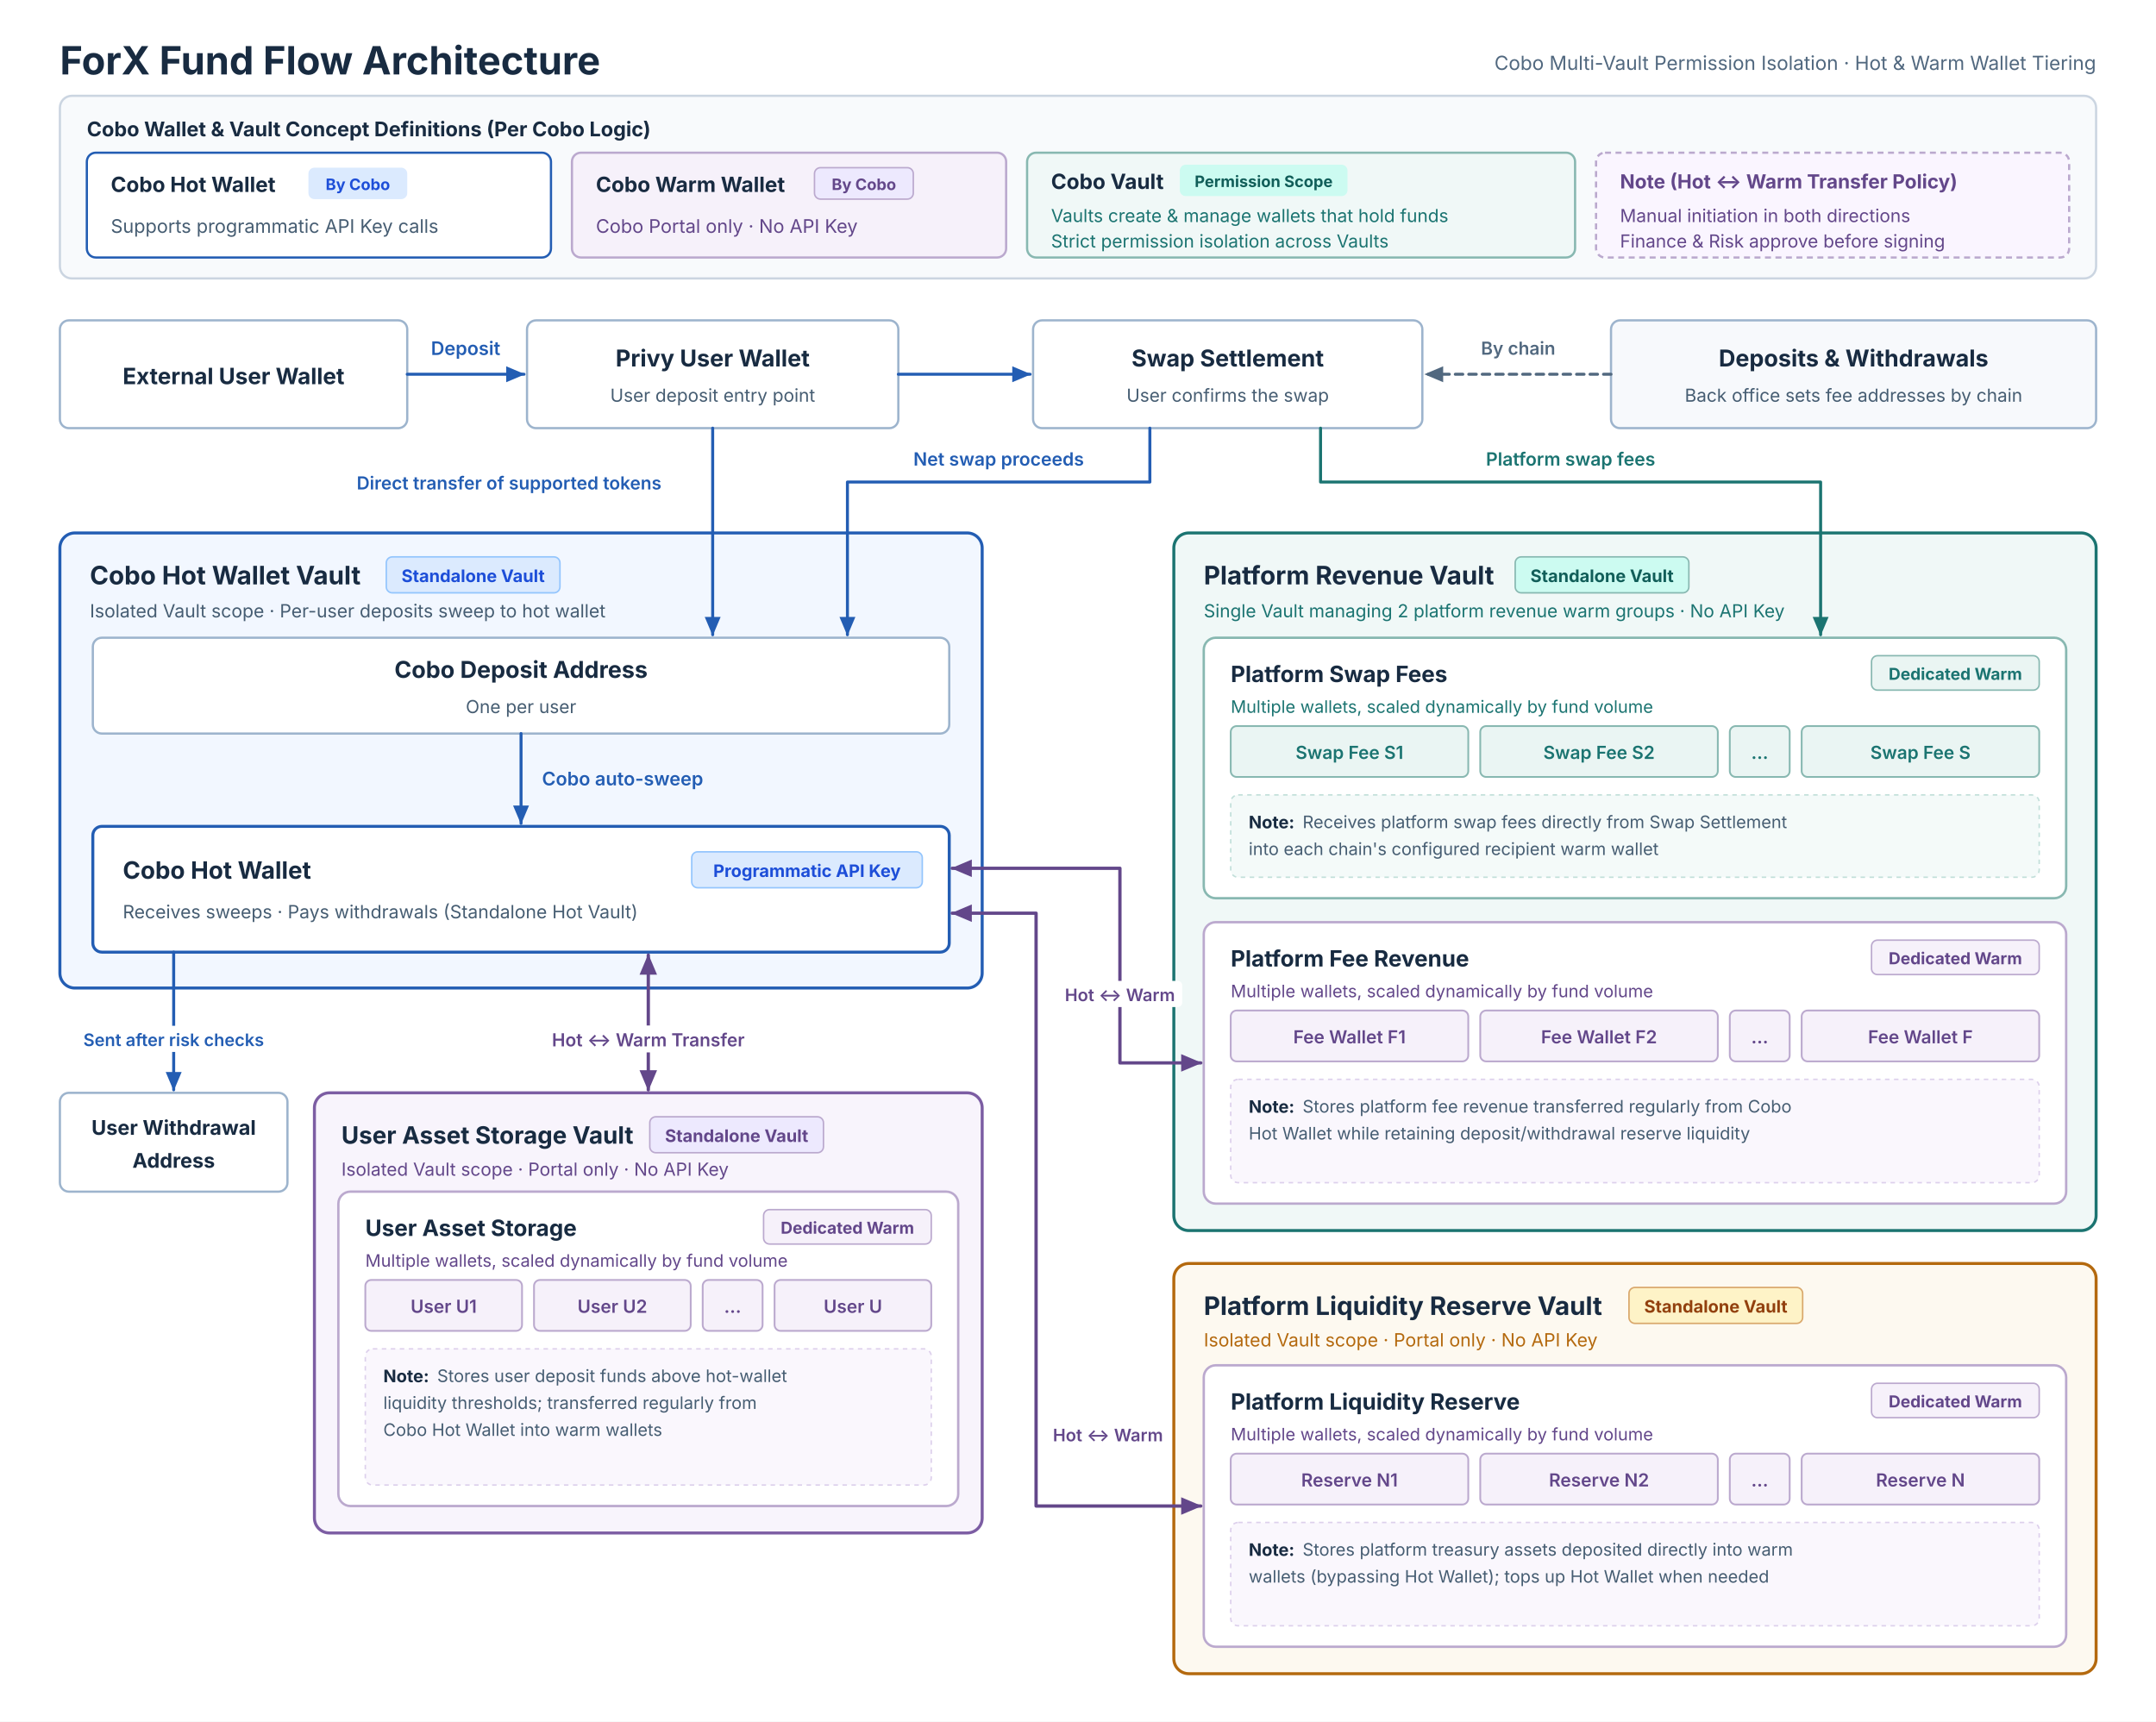
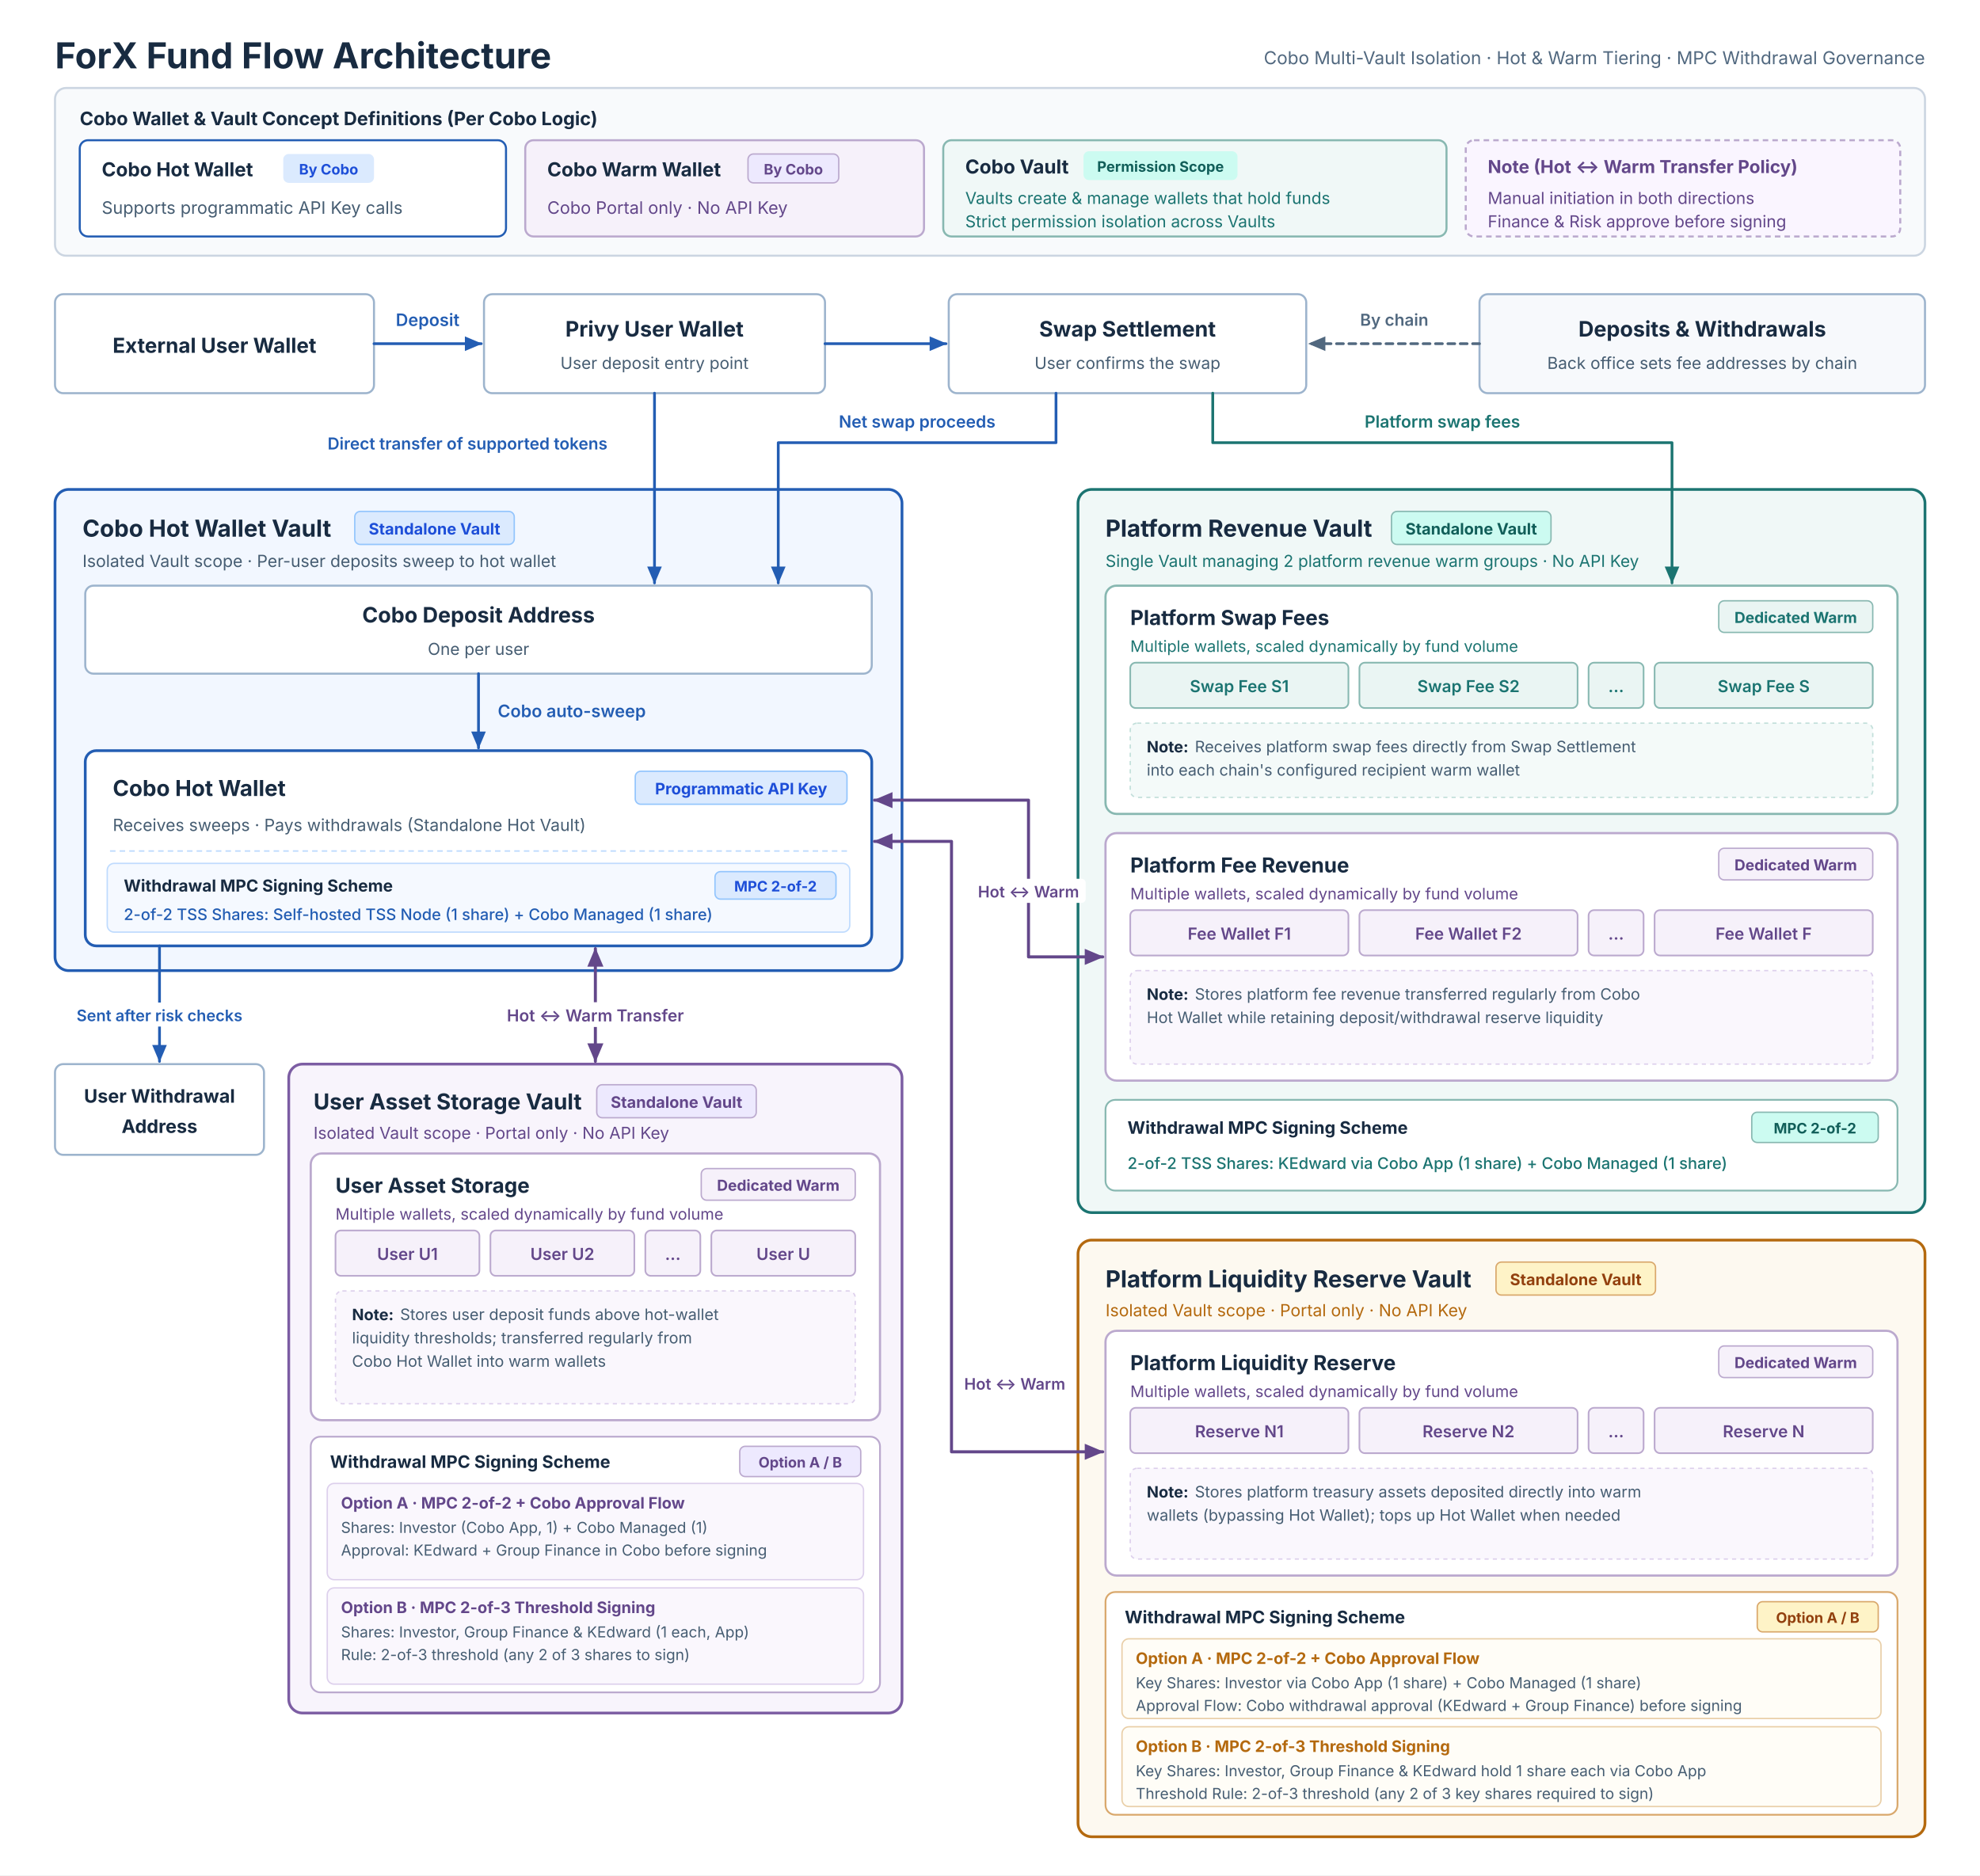
- <svg xmlns="http://www.w3.org/2000/svg" viewBox="0 0 1440 1150" width="1440" height="1150" role="img" aria-label="ForX Fund Flow Architecture">
+ <svg xmlns="http://www.w3.org/2000/svg" viewBox="0 0 1440 1364" width="1440" height="1364" role="img" aria-label="ForX Fund Flow Architecture">
  <defs>
    <style>
      text { font-family: "PingFang SC", "Hiragino Sans GB", "Microsoft YaHei", "WenQuanYi Micro Hei", -apple-system, BlinkMacSystemFont, "Segoe UI", sans-serif; }
    </style>
    <marker id="arr-blue" viewBox="0 0 10 10" refX="8.5" refY="5" markerWidth="7" markerHeight="7" orient="auto">
      <path d="M 0 1.2 L 9 5 L 0 8.8 z" fill="#235DB3" />
    </marker>
    <marker id="arr-teal" viewBox="0 0 10 10" refX="8.5" refY="5" markerWidth="7" markerHeight="7" orient="auto">
      <path d="M 0 1.2 L 9 5 L 0 8.8 z" fill="#1B7471" />
    </marker>
    <marker id="arr-slate" viewBox="0 0 10 10" refX="8.5" refY="5" markerWidth="7" markerHeight="7" orient="auto">
      <path d="M 0 1.2 L 9 5 L 0 8.8 z" fill="#51687F" />
    </marker>
    <marker id="arr-purple" viewBox="0 0 10 10" refX="8.5" refY="5" markerWidth="7" markerHeight="7" orient="auto">
      <path d="M 0 1.2 L 9 5 L 0 8.8 z" fill="#63478A" />
    </marker>
    <marker id="arr-purple-start" viewBox="0 0 10 10" refX="1.5" refY="5" markerWidth="7" markerHeight="7" orient="auto">
      <path d="M 10 1.2 L 1 5 L 10 8.8 z" fill="#63478A" />
    </marker>
  </defs>
-   <rect x="0" y="0" width="1440" height="1150" fill="#FFFFFF" />
+   <rect x="0" y="0" width="1440" height="1364" fill="#FFFFFF" />
  <text x="40" y="40" font-size="26" fill="#182B41" font-weight="bold" text-anchor="start" dominant-baseline="middle">ForX Fund Flow Architecture</text>
-   <text x="1400" y="42" font-size="13" fill="#51687F" font-weight="normal" text-anchor="end" dominant-baseline="middle">Cobo Multi-Vault Permission Isolation · Hot &amp; Warm Wallet Tiering</text>
+   <text x="1400" y="42" font-size="13" fill="#51687F" font-weight="normal" text-anchor="end" dominant-baseline="middle">Cobo Multi-Vault Isolation · Hot &amp; Warm Tiering · MPC Withdrawal Governance</text>
  <rect x="40" y="64" width="1360" height="122" rx="8" ry="8" fill="#F8FAFC" stroke="#CBD5E1" stroke-width="1.5" />
  <text x="58" y="86" font-size="13.5" fill="#182B41" font-weight="bold" text-anchor="start" dominant-baseline="middle">Cobo Wallet &amp; Vault Concept Definitions (Per Cobo Logic)</text>
  <rect x="58" y="102" width="310" height="70" rx="6" ry="6" fill="#FFFFFF" stroke="#235DB3" stroke-width="1.5" />
  <text x="74" y="123" font-size="14" fill="#182B41" font-weight="bold" text-anchor="start" dominant-baseline="middle">Cobo Hot Wallet</text>
  <rect x="206" y="112" width="66" height="21" rx="4" fill="#DBEAFE" />
  <text x="239.0" y="123.0" font-size="10.5" fill="#1D4ED8" font-weight="bold" text-anchor="middle" dominant-baseline="middle">By Cobo</text>
  <text x="74" y="151" font-size="12.5" fill="#465D72" font-weight="normal" text-anchor="start" dominant-baseline="middle">Supports programmatic API Key calls</text>
  <rect x="382" y="102" width="290" height="70" rx="6" ry="6" fill="#F6F1FA" stroke="#BBA9CE" stroke-width="1.5" />
  <text x="398" y="123" font-size="14" fill="#182B41" font-weight="bold" text-anchor="start" dominant-baseline="middle">Cobo Warm Wallet</text>
  <rect x="544" y="112" width="66" height="21" rx="4" fill="#EDE9FE" stroke="#BBA9CE" stroke-width="1" />
  <text x="577.0" y="123.0" font-size="10.5" fill="#63478A" font-weight="bold" text-anchor="middle" dominant-baseline="middle">By Cobo</text>
  <text x="398" y="151" font-size="12.5" fill="#63478A" font-weight="normal" text-anchor="start" dominant-baseline="middle">Cobo Portal only · No API Key</text>
  <rect x="686" y="102" width="366" height="70" rx="6" ry="6" fill="#F0F8F7" stroke="#88B8B1" stroke-width="1.5" />
  <text x="702" y="121" font-size="14" fill="#182B41" font-weight="bold" text-anchor="start" dominant-baseline="middle">Cobo Vault</text>
  <rect x="788" y="110" width="112" height="21" rx="4" fill="#CCFBF1" />
  <text x="844.0" y="121.0" font-size="10.5" fill="#115E59" font-weight="bold" text-anchor="middle" dominant-baseline="middle">Permission Scope</text>
  <text x="702" y="144" font-size="12" fill="#1B7471" font-weight="normal" text-anchor="start" dominant-baseline="middle">Vaults create &amp; manage wallets that hold funds</text>
  <text x="702" y="161" font-size="12" fill="#1B7471" font-weight="normal" text-anchor="start" dominant-baseline="middle">Strict permission isolation across Vaults</text>
  <rect x="1066" y="102" width="316" height="70" rx="6" ry="6" fill="#FAF5FF" stroke="#BBA9CE" stroke-width="1.5" stroke-dasharray="4 3" />
  <text x="1082" y="121" font-size="13" fill="#63478A" font-weight="bold" text-anchor="start" dominant-baseline="middle">Note (Hot ↔ Warm Transfer Policy)</text>
  <text x="1082" y="144" font-size="12" fill="#63478A" font-weight="normal" text-anchor="start" dominant-baseline="middle">Manual initiation in both directions</text>
  <text x="1082" y="161" font-size="12" fill="#63478A" font-weight="normal" text-anchor="start" dominant-baseline="middle">Finance &amp; Risk approve before signing</text>
  <rect x="40" y="214" width="232" height="72" rx="6" ry="6" fill="#FFFFFF" stroke="#9DB4CD" stroke-width="1.5" />
  <text x="156.0" y="251.0" font-size="15" fill="#182B41" font-weight="bold" text-anchor="middle" dominant-baseline="middle">External User Wallet</text>
  <rect x="352" y="214" width="248" height="72" rx="6" ry="6" fill="#FFFFFF" stroke="#9DB4CD" stroke-width="1.5" />
  <text x="476.0" y="239.0" font-size="15.5" fill="#182B41" font-weight="bold" text-anchor="middle" dominant-baseline="middle">Privy User Wallet</text>
  <text x="476.0" y="264.0" font-size="12" fill="#465D72" font-weight="normal" text-anchor="middle" dominant-baseline="middle">User deposit entry point</text>
  <rect x="690" y="214" width="260" height="72" rx="6" ry="6" fill="#FFFFFF" stroke="#9DB4CD" stroke-width="1.5" />
  <text x="820.0" y="239.0" font-size="15.5" fill="#182B41" font-weight="bold" text-anchor="middle" dominant-baseline="middle">Swap Settlement</text>
  <text x="820.0" y="264.0" font-size="12" fill="#465D72" font-weight="normal" text-anchor="middle" dominant-baseline="middle">User confirms the swap</text>
  <rect x="1076" y="214" width="324" height="72" rx="6" ry="6" fill="#F7F9FC" stroke="#9DB4CD" stroke-width="1.5" />
  <text x="1238.0" y="239.0" font-size="15.5" fill="#182B41" font-weight="bold" text-anchor="middle" dominant-baseline="middle">Deposits &amp; Withdrawals</text>
  <text x="1238.0" y="264.0" font-size="12" fill="#465D72" font-weight="normal" text-anchor="middle" dominant-baseline="middle">Back office sets fee addresses by chain</text>
  <path d="M 272 250 L 350 250" fill="none" stroke="#235DB3" stroke-width="2.0" stroke-linejoin="round" stroke-linecap="round" marker-end="url(#arr-blue)" />
  <rect x="279.5" y="222.8" width="63.0" height="18.5" rx="3" fill="#FFFFFF" />
  <text x="311" y="232.5" font-size="12.5" fill="#235DB3" font-weight="600" text-anchor="middle" dominant-baseline="middle">Deposit</text>
  <path d="M 600 250 L 688 250" fill="none" stroke="#235DB3" stroke-width="2.0" stroke-linejoin="round" stroke-linecap="round" marker-end="url(#arr-blue)" />
  <path d="M 1076 250 L 952 250" fill="none" stroke="#51687F" stroke-width="2.0" stroke-linejoin="round" stroke-linecap="round" stroke-dasharray="5 4" marker-end="url(#arr-slate)" />
  <rect x="980.1" y="223.0" width="67.8" height="18.0" rx="3" fill="#FFFFFF" />
  <text x="1014" y="232.5" font-size="12" fill="#51687F" font-weight="600" text-anchor="middle" dominant-baseline="middle">By chain</text>
-   <rect x="40" y="356" width="616" height="304" rx="10" ry="10" fill="#F2F7FF" stroke="#235DB3" stroke-width="2.0" />
+   <rect x="40" y="356" width="616" height="350" rx="10" ry="10" fill="#F2F7FF" stroke="#235DB3" stroke-width="2.0" />
  <text x="60" y="384" font-size="17" fill="#182B41" font-weight="bold" text-anchor="start" dominant-baseline="middle">Cobo Hot Wallet Vault</text>
  <rect x="258" y="372" width="116" height="24" rx="4" fill="#DBEAFE" stroke="#93C5FD" stroke-width="1" />
  <text x="316.0" y="384.5" font-size="11.5" fill="#1D4ED8" font-weight="bold" text-anchor="middle" dominant-baseline="middle">Standalone Vault</text>
  <text x="60" y="408" font-size="12.2" fill="#465D72" font-weight="normal" text-anchor="start" dominant-baseline="middle">Isolated Vault scope · Per-user deposits sweep to hot wallet</text>
  <rect x="62" y="426" width="572" height="64" rx="6" ry="6" fill="#FFFFFF" stroke="#9DB4CD" stroke-width="1.5" />
  <text x="348.0" y="447.0" font-size="15.5" fill="#182B41" font-weight="bold" text-anchor="middle" dominant-baseline="middle">Cobo Deposit Address</text>
  <text x="348.0" y="472.0" font-size="12" fill="#465D72" font-weight="normal" text-anchor="middle" dominant-baseline="middle">One per user</text>
-   <rect x="62" y="552" width="572" height="84" rx="6" ry="6" fill="#FFFFFF" stroke="#235DB3" stroke-width="2.0" />
-   <text x="82" y="581" font-size="16" fill="#182B41" font-weight="bold" text-anchor="start" dominant-baseline="middle">Cobo Hot Wallet</text>
-   <rect x="462" y="569" width="154" height="24" rx="4" fill="#DBEAFE" stroke="#93C5FD" stroke-width="1" />
-   <text x="539.0" y="581.5" font-size="11.5" fill="#1D4ED8" font-weight="bold" text-anchor="middle" dominant-baseline="middle">Programmatic API Key</text>
-   <text x="82" y="609" font-size="12.2" fill="#465D72" font-weight="normal" text-anchor="start" dominant-baseline="middle">Receives sweeps · Pays withdrawals (Standalone Hot Vault)</text>
-   <path d="M 348 490 L 348 550" fill="none" stroke="#235DB3" stroke-width="2.0" stroke-linejoin="round" stroke-linecap="round" marker-end="url(#arr-blue)" />
-   <text x="362" y="520" font-size="12.5" fill="#235DB3" font-weight="600" text-anchor="start" dominant-baseline="middle">Cobo auto-sweep</text>
-   <rect x="40" y="730" width="152" height="66" rx="6" ry="6" fill="#FFFFFF" stroke="#9DB4CD" stroke-width="1.5" />
-   <text x="116.0" y="753.0" font-size="13.5" fill="#182B41" font-weight="bold" text-anchor="middle" dominant-baseline="middle">User Withdrawal</text>
-   <text x="116.0" y="775.0" font-size="13.5" fill="#182B41" font-weight="bold" text-anchor="middle" dominant-baseline="middle">Address</text>
-   <rect x="210" y="730" width="446" height="294" rx="10" ry="10" fill="#F8F4FC" stroke="#7C5DA3" stroke-width="2.0" />
-   <text x="228" y="758" font-size="16" fill="#182B41" font-weight="bold" text-anchor="start" dominant-baseline="middle">User Asset Storage Vault</text>
-   <rect x="434" y="746" width="116" height="24" rx="4" fill="#EDE9FE" stroke="#BBA9CE" stroke-width="1" />
-   <text x="492.0" y="758.5" font-size="11.5" fill="#63478A" font-weight="bold" text-anchor="middle" dominant-baseline="middle">Standalone Vault</text>
-   <text x="228" y="781" font-size="12" fill="#63478A" font-weight="normal" text-anchor="start" dominant-baseline="middle">Isolated Vault scope · Portal only · No API Key</text>
-   <rect x="226" y="796" width="414" height="210" rx="8" ry="8" fill="#FFFFFF" stroke="#BBA9CE" stroke-width="1.6" />
-   <text x="244" y="820" font-size="15" fill="#182B41" font-weight="bold" text-anchor="start" dominant-baseline="middle">User Asset Storage</text>
-   <rect x="510" y="808" width="112" height="23" rx="4" fill="#F6F1FA" stroke="#BBA9CE" stroke-width="1" />
-   <text x="566.0" y="820.0" font-size="11" fill="#63478A" font-weight="bold" text-anchor="middle" dominant-baseline="middle">Dedicated Warm</text>
-   <text x="244" y="842" font-size="11.5" fill="#63478A" font-weight="normal" text-anchor="start" dominant-baseline="middle">Multiple wallets, scaled dynamically by fund volume</text>
-   <rect x="244" y="855" width="104.667" height="34" rx="4" ry="4" fill="#F6F1FA" stroke="#BBA9CE" stroke-width="1.2" />
-   <text x="296.333" y="872.5" font-size="12" fill="#63478A" font-weight="600" text-anchor="middle" dominant-baseline="middle">User U1</text>
-   <rect x="356.667" y="855" width="104.667" height="34" rx="4" ry="4" fill="#F6F1FA" stroke="#BBA9CE" stroke-width="1.2" />
-   <text x="409.0" y="872.5" font-size="12" fill="#63478A" font-weight="600" text-anchor="middle" dominant-baseline="middle">User U2</text>
-   <rect x="469.333" y="855" width="40" height="34" rx="4" ry="4" fill="#F6F1FA" stroke="#BBA9CE" stroke-width="1.2" />
-   <text x="489.333" y="872.5" font-size="12" fill="#63478A" font-weight="600" text-anchor="middle" dominant-baseline="middle">…</text>
-   <rect x="517.333" y="855" width="104.667" height="34" rx="4" ry="4" fill="#F6F1FA" stroke="#BBA9CE" stroke-width="1.2" />
-   <text x="569.667" y="872.5" font-size="12" fill="#63478A" font-weight="600" text-anchor="middle" dominant-baseline="middle">User U</text>
-   <rect x="244" y="901" width="378" height="91" rx="5" ry="5" fill="#FAF7FD" stroke="#DDD0EC" stroke-width="1.0" stroke-dasharray="3 3" />
-   <text x="256" y="919" font-size="11.5" fill="#182B41" font-weight="bold" text-anchor="start" dominant-baseline="middle">Note:</text>
-   <text x="292" y="919" font-size="11.5" fill="#465D72" font-weight="normal" text-anchor="start" dominant-baseline="middle">Stores user deposit funds above hot-wallet</text>
-   <text x="256" y="937" font-size="11.5" fill="#465D72" font-weight="normal" text-anchor="start" dominant-baseline="middle">liquidity thresholds; transferred regularly from</text>
-   <text x="256" y="955" font-size="11.5" fill="#465D72" font-weight="normal" text-anchor="start" dominant-baseline="middle">Cobo Hot Wallet into warm wallets</text>
-   <path d="M 116 636 L 116 728" fill="none" stroke="#235DB3" stroke-width="2.0" stroke-linejoin="round" stroke-linecap="round" marker-end="url(#arr-blue)" />
-   <rect x="38.2" y="685.2" width="155.7" height="17.5" rx="3" fill="#FFFFFF" />
-   <text x="116" y="694.5" font-size="11.5" fill="#235DB3" font-weight="600" text-anchor="middle" dominant-baseline="middle">Sent after risk checks</text>
-   <path d="M 433 638 L 433 728" fill="none" stroke="#63478A" stroke-width="2.2" stroke-linejoin="round" stroke-linecap="round" marker-start="url(#arr-purple-start)" marker-end="url(#arr-purple)" />
-   <rect x="359.6" y="685.0" width="146.7" height="18.0" rx="3" fill="#FFFFFF" />
-   <text x="433" y="694.5" font-size="12" fill="#63478A" font-weight="600" text-anchor="middle" dominant-baseline="middle">Hot ↔ Warm Transfer</text>
-   <rect x="784" y="356" width="616" height="466" rx="10" ry="10" fill="#F0F8F7" stroke="#1B7471" stroke-width="2.0" />
+   <rect x="62" y="546" width="572" height="142" rx="8" ry="8" fill="#FFFFFF" stroke="#235DB3" stroke-width="2.0" />
+   <text x="82" y="573" font-size="16" fill="#182B41" font-weight="bold" text-anchor="start" dominant-baseline="middle">Cobo Hot Wallet</text>
+   <rect x="462" y="561" width="154" height="24" rx="4" fill="#DBEAFE" stroke="#93C5FD" stroke-width="1" />
+   <text x="539.0" y="573.5" font-size="11.5" fill="#1D4ED8" font-weight="bold" text-anchor="middle" dominant-baseline="middle">Programmatic API Key</text>
+   <text x="82" y="600" font-size="12.2" fill="#465D72" font-weight="normal" text-anchor="start" dominant-baseline="middle">Receives sweeps · Pays withdrawals (Standalone Hot Vault)</text>
+   <line x1="80" y1="619" x2="616" y2="619" stroke="#BFDBFE" stroke-width="1.1" stroke-dasharray="4 3" />
+   <rect x="78" y="628" width="540" height="50" rx="5" ry="5" fill="#F5F9FF" stroke="#BFDBFE" stroke-width="1.0" />
+   <text x="90" y="644" font-size="12" fill="#182B41" font-weight="bold" text-anchor="start" dominant-baseline="middle">Withdrawal MPC Signing Scheme</text>
+   <rect x="520" y="634" width="88" height="20" rx="4" fill="#DBEAFE" stroke="#93C5FD" stroke-width="1" />
+   <text x="564.0" y="644.5" font-size="10.5" fill="#1D4ED8" font-weight="bold" text-anchor="middle" dominant-baseline="middle">MPC 2-of-2</text>
+   <text x="90" y="665" font-size="11.5" fill="#235DB3" font-weight="500" text-anchor="start" dominant-baseline="middle">2-of-2 TSS Shares: Self-hosted TSS Node (1 share) + Cobo Managed (1 share)</text>
+   <path d="M 348 490 L 348 544" fill="none" stroke="#235DB3" stroke-width="2.0" stroke-linejoin="round" stroke-linecap="round" marker-end="url(#arr-blue)" />
+   <text x="362" y="517" font-size="12.5" fill="#235DB3" font-weight="600" text-anchor="start" dominant-baseline="middle">Cobo auto-sweep</text>
+   <rect x="40" y="774" width="152" height="66" rx="6" ry="6" fill="#FFFFFF" stroke="#9DB4CD" stroke-width="1.5" />
+   <text x="116.0" y="797.0" font-size="13.5" fill="#182B41" font-weight="bold" text-anchor="middle" dominant-baseline="middle">User Withdrawal</text>
+   <text x="116.0" y="819.0" font-size="13.5" fill="#182B41" font-weight="bold" text-anchor="middle" dominant-baseline="middle">Address</text>
+   <rect x="210" y="774" width="446" height="472" rx="10" ry="10" fill="#F8F4FC" stroke="#7C5DA3" stroke-width="2.0" />
+   <text x="228" y="801" font-size="16" fill="#182B41" font-weight="bold" text-anchor="start" dominant-baseline="middle">User Asset Storage Vault</text>
+   <rect x="434" y="789" width="116" height="24" rx="4" fill="#EDE9FE" stroke="#BBA9CE" stroke-width="1" />
+   <text x="492.0" y="801.5" font-size="11.5" fill="#63478A" font-weight="bold" text-anchor="middle" dominant-baseline="middle">Standalone Vault</text>
+   <text x="228" y="824" font-size="12" fill="#63478A" font-weight="normal" text-anchor="start" dominant-baseline="middle">Isolated Vault scope · Portal only · No API Key</text>
+   <rect x="226" y="839" width="414" height="194" rx="8" ry="8" fill="#FFFFFF" stroke="#BBA9CE" stroke-width="1.6" />
+   <text x="244" y="862" font-size="15" fill="#182B41" font-weight="bold" text-anchor="start" dominant-baseline="middle">User Asset Storage</text>
+   <rect x="510" y="850" width="112" height="23" rx="4" fill="#F6F1FA" stroke="#BBA9CE" stroke-width="1" />
+   <text x="566.0" y="862.0" font-size="11" fill="#63478A" font-weight="bold" text-anchor="middle" dominant-baseline="middle">Dedicated Warm</text>
+   <text x="244" y="883" font-size="11.5" fill="#63478A" font-weight="normal" text-anchor="start" dominant-baseline="middle">Multiple wallets, scaled dynamically by fund volume</text>
+   <rect x="244" y="895" width="104.667" height="33" rx="4" ry="4" fill="#F6F1FA" stroke="#BBA9CE" stroke-width="1.2" />
+   <text x="296.333" y="912.0" font-size="12" fill="#63478A" font-weight="600" text-anchor="middle" dominant-baseline="middle">User U1</text>
+   <rect x="356.667" y="895" width="104.667" height="33" rx="4" ry="4" fill="#F6F1FA" stroke="#BBA9CE" stroke-width="1.2" />
+   <text x="409.0" y="912.0" font-size="12" fill="#63478A" font-weight="600" text-anchor="middle" dominant-baseline="middle">User U2</text>
+   <rect x="469.333" y="895" width="40" height="33" rx="4" ry="4" fill="#F6F1FA" stroke="#BBA9CE" stroke-width="1.2" />
+   <text x="489.333" y="912.0" font-size="12" fill="#63478A" font-weight="600" text-anchor="middle" dominant-baseline="middle">…</text>
+   <rect x="517.333" y="895" width="104.667" height="33" rx="4" ry="4" fill="#F6F1FA" stroke="#BBA9CE" stroke-width="1.2" />
+   <text x="569.667" y="912.0" font-size="12" fill="#63478A" font-weight="600" text-anchor="middle" dominant-baseline="middle">User U</text>
+   <rect x="244" y="939" width="378" height="82" rx="5" ry="5" fill="#FAF7FD" stroke="#DDD0EC" stroke-width="1.0" stroke-dasharray="3 3" />
+   <text x="256" y="956" font-size="11.4" fill="#182B41" font-weight="bold" text-anchor="start" dominant-baseline="middle">Note:</text>
+   <text x="291" y="956" font-size="11.4" fill="#465D72" font-weight="normal" text-anchor="start" dominant-baseline="middle">Stores user deposit funds above hot-wallet</text>
+   <text x="256" y="973" font-size="11.4" fill="#465D72" font-weight="normal" text-anchor="start" dominant-baseline="middle">liquidity thresholds; transferred regularly from</text>
+   <text x="256" y="990" font-size="11.4" fill="#465D72" font-weight="normal" text-anchor="start" dominant-baseline="middle">Cobo Hot Wallet into warm wallets</text>
+   <rect x="226" y="1045" width="414" height="186" rx="7" ry="7" fill="#FFFFFF" stroke="#BBA9CE" stroke-width="1.3" />
+   <text x="240" y="1063" font-size="12.5" fill="#182B41" font-weight="bold" text-anchor="start" dominant-baseline="middle">Withdrawal MPC Signing Scheme</text>
+   <rect x="538" y="1052" width="88" height="22" rx="4" fill="#EDE9FE" stroke="#BBA9CE" stroke-width="1" />
+   <text x="582.0" y="1063.5" font-size="10.5" fill="#63478A" font-weight="bold" text-anchor="middle" dominant-baseline="middle">Option A / B</text>
+   <rect x="238" y="1079.0" width="390" height="70.0" rx="5" ry="5" fill="#FAF7FD" stroke="#DDD0EC" stroke-width="1.0" />
+   <text x="248" y="1093.0" font-size="11.5" fill="#63478A" font-weight="bold" text-anchor="start" dominant-baseline="middle">Option A · MPC 2-of-2 + Cobo Approval Flow</text>
+   <text x="248" y="1111.0" font-size="11.0" fill="#465D72" font-weight="normal" text-anchor="start" dominant-baseline="middle">Shares: Investor (Cobo App, 1) + Cobo Managed (1)</text>
+   <text x="248" y="1127.5" font-size="11.0" fill="#465D72" font-weight="normal" text-anchor="start" dominant-baseline="middle">Approval: KEdward + Group Finance in Cobo before signing</text>
+   <rect x="238" y="1155.0" width="390" height="70.0" rx="5" ry="5" fill="#FAF7FD" stroke="#DDD0EC" stroke-width="1.0" />
+   <text x="248" y="1169.0" font-size="11.5" fill="#63478A" font-weight="bold" text-anchor="start" dominant-baseline="middle">Option B · MPC 2-of-3 Threshold Signing</text>
+   <text x="248" y="1187.0" font-size="11.0" fill="#465D72" font-weight="normal" text-anchor="start" dominant-baseline="middle">Shares: Investor, Group Finance &amp; KEdward (1 each, App)</text>
+   <text x="248" y="1203.5" font-size="11.0" fill="#465D72" font-weight="normal" text-anchor="start" dominant-baseline="middle">Rule: 2-of-3 threshold (any 2 of 3 shares to sign)</text>
+   <path d="M 116 688 L 116 772" fill="none" stroke="#235DB3" stroke-width="2.0" stroke-linejoin="round" stroke-linecap="round" marker-end="url(#arr-blue)" />
+   <rect x="38.2" y="729.2" width="155.7" height="17.5" rx="3" fill="#FFFFFF" />
+   <text x="116" y="738.5" font-size="11.5" fill="#235DB3" font-weight="600" text-anchor="middle" dominant-baseline="middle">Sent after risk checks</text>
+   <path d="M 433 690 L 433 772" fill="none" stroke="#63478A" stroke-width="2.2" stroke-linejoin="round" stroke-linecap="round" marker-start="url(#arr-purple-start)" marker-end="url(#arr-purple)" />
+   <rect x="359.6" y="729.0" width="146.7" height="18.0" rx="3" fill="#FFFFFF" />
+   <text x="433" y="738.5" font-size="12" fill="#63478A" font-weight="600" text-anchor="middle" dominant-baseline="middle">Hot ↔ Warm Transfer</text>
+   <rect x="784" y="356" width="616" height="526" rx="10" ry="10" fill="#F0F8F7" stroke="#1B7471" stroke-width="2.0" />
  <text x="804" y="384" font-size="17" fill="#182B41" font-weight="bold" text-anchor="start" dominant-baseline="middle">Platform Revenue Vault</text>
  <rect x="1012" y="372" width="116" height="24" rx="4" fill="#CCFBF1" stroke="#88B8B1" stroke-width="1" />
  <text x="1070.0" y="384.5" font-size="11.5" fill="#115E59" font-weight="bold" text-anchor="middle" dominant-baseline="middle">Standalone Vault</text>
  <text x="804" y="408" font-size="12.0" fill="#1B7471" font-weight="normal" text-anchor="start" dominant-baseline="middle">Single Vault managing 2 platform revenue warm groups · No API Key</text>
-   <rect x="804" y="426" width="576" height="174" rx="8" ry="8" fill="#FFFFFF" stroke="#88B8B1" stroke-width="1.6" />
-   <text x="822" y="450" font-size="15" fill="#182B41" font-weight="bold" text-anchor="start" dominant-baseline="middle">Platform Swap Fees</text>
-   <rect x="1250" y="438" width="112" height="23" rx="4" fill="#EAF5F3" stroke="#88B8B1" stroke-width="1" />
-   <text x="1306.0" y="450.0" font-size="11" fill="#1B7471" font-weight="bold" text-anchor="middle" dominant-baseline="middle">Dedicated Warm</text>
-   <text x="822" y="472" font-size="11.5" fill="#1B7471" font-weight="normal" text-anchor="start" dominant-baseline="middle">Multiple wallets, scaled dynamically by fund volume</text>
-   <rect x="822" y="485" width="158.667" height="34" rx="4" ry="4" fill="#EAF5F3" stroke="#88B8B1" stroke-width="1.2" />
-   <text x="901.333" y="502.5" font-size="12" fill="#1B7471" font-weight="600" text-anchor="middle" dominant-baseline="middle">Swap Fee S1</text>
-   <rect x="988.667" y="485" width="158.667" height="34" rx="4" ry="4" fill="#EAF5F3" stroke="#88B8B1" stroke-width="1.2" />
-   <text x="1068.0" y="502.5" font-size="12" fill="#1B7471" font-weight="600" text-anchor="middle" dominant-baseline="middle">Swap Fee S2</text>
-   <rect x="1155.333" y="485" width="40" height="34" rx="4" ry="4" fill="#EAF5F3" stroke="#88B8B1" stroke-width="1.2" />
-   <text x="1175.333" y="502.5" font-size="12" fill="#1B7471" font-weight="600" text-anchor="middle" dominant-baseline="middle">…</text>
-   <rect x="1203.333" y="485" width="158.667" height="34" rx="4" ry="4" fill="#EAF5F3" stroke="#88B8B1" stroke-width="1.2" />
-   <text x="1282.667" y="502.5" font-size="12" fill="#1B7471" font-weight="600" text-anchor="middle" dominant-baseline="middle">Swap Fee S</text>
-   <rect x="822" y="531" width="540" height="55" rx="5" ry="5" fill="#F4FAF9" stroke="#C2DFDA" stroke-width="1.0" stroke-dasharray="3 3" />
-   <text x="834" y="549" font-size="11.5" fill="#182B41" font-weight="bold" text-anchor="start" dominant-baseline="middle">Note:</text>
-   <text x="870" y="549" font-size="11.5" fill="#465D72" font-weight="normal" text-anchor="start" dominant-baseline="middle">Receives platform swap fees directly from Swap Settlement</text>
-   <text x="834" y="567" font-size="11.5" fill="#465D72" font-weight="normal" text-anchor="start" dominant-baseline="middle">into each chain's configured recipient warm wallet</text>
-   <rect x="804" y="616" width="576" height="188" rx="8" ry="8" fill="#FFFFFF" stroke="#BBA9CE" stroke-width="1.6" />
-   <text x="822" y="640" font-size="15" fill="#182B41" font-weight="bold" text-anchor="start" dominant-baseline="middle">Platform Fee Revenue</text>
-   <rect x="1250" y="628" width="112" height="23" rx="4" fill="#F6F1FA" stroke="#BBA9CE" stroke-width="1" />
-   <text x="1306.0" y="640.0" font-size="11" fill="#63478A" font-weight="bold" text-anchor="middle" dominant-baseline="middle">Dedicated Warm</text>
-   <text x="822" y="662" font-size="11.5" fill="#63478A" font-weight="normal" text-anchor="start" dominant-baseline="middle">Multiple wallets, scaled dynamically by fund volume</text>
-   <rect x="822" y="675" width="158.667" height="34" rx="4" ry="4" fill="#F6F1FA" stroke="#BBA9CE" stroke-width="1.2" />
-   <text x="901.333" y="692.5" font-size="12" fill="#63478A" font-weight="600" text-anchor="middle" dominant-baseline="middle">Fee Wallet F1</text>
-   <rect x="988.667" y="675" width="158.667" height="34" rx="4" ry="4" fill="#F6F1FA" stroke="#BBA9CE" stroke-width="1.2" />
-   <text x="1068.0" y="692.5" font-size="12" fill="#63478A" font-weight="600" text-anchor="middle" dominant-baseline="middle">Fee Wallet F2</text>
-   <rect x="1155.333" y="675" width="40" height="34" rx="4" ry="4" fill="#F6F1FA" stroke="#BBA9CE" stroke-width="1.2" />
-   <text x="1175.333" y="692.5" font-size="12" fill="#63478A" font-weight="600" text-anchor="middle" dominant-baseline="middle">…</text>
-   <rect x="1203.333" y="675" width="158.667" height="34" rx="4" ry="4" fill="#F6F1FA" stroke="#BBA9CE" stroke-width="1.2" />
-   <text x="1282.667" y="692.5" font-size="12" fill="#63478A" font-weight="600" text-anchor="middle" dominant-baseline="middle">Fee Wallet F</text>
-   <rect x="822" y="721" width="540" height="69" rx="5" ry="5" fill="#FAF7FD" stroke="#DDD0EC" stroke-width="1.0" stroke-dasharray="3 3" />
-   <text x="834" y="739" font-size="11.5" fill="#182B41" font-weight="bold" text-anchor="start" dominant-baseline="middle">Note:</text>
-   <text x="870" y="739" font-size="11.5" fill="#465D72" font-weight="normal" text-anchor="start" dominant-baseline="middle">Stores platform fee revenue transferred regularly from Cobo</text>
-   <text x="834" y="757" font-size="11.5" fill="#465D72" font-weight="normal" text-anchor="start" dominant-baseline="middle">Hot Wallet while retaining deposit/withdrawal reserve liquidity</text>
-   <rect x="784" y="844" width="616" height="274" rx="10" ry="10" fill="#FDF9F0" stroke="#B4690E" stroke-width="2.0" />
-   <text x="804" y="872" font-size="17" fill="#182B41" font-weight="bold" text-anchor="start" dominant-baseline="middle">Platform Liquidity Reserve Vault</text>
-   <rect x="1088" y="860" width="116" height="24" rx="4" fill="#FEF3C7" stroke="#D9A86C" stroke-width="1" />
-   <text x="1146.0" y="872.5" font-size="11.5" fill="#92400E" font-weight="bold" text-anchor="middle" dominant-baseline="middle">Standalone Vault</text>
-   <text x="804" y="895" font-size="12.2" fill="#B4690E" font-weight="normal" text-anchor="start" dominant-baseline="middle">Isolated Vault scope · Portal only · No API Key</text>
-   <rect x="804" y="912" width="576" height="188" rx="8" ry="8" fill="#FFFFFF" stroke="#BBA9CE" stroke-width="1.6" />
-   <text x="822" y="936" font-size="15" fill="#182B41" font-weight="bold" text-anchor="start" dominant-baseline="middle">Platform Liquidity Reserve</text>
-   <rect x="1250" y="924" width="112" height="23" rx="4" fill="#F6F1FA" stroke="#BBA9CE" stroke-width="1" />
-   <text x="1306.0" y="936.0" font-size="11" fill="#63478A" font-weight="bold" text-anchor="middle" dominant-baseline="middle">Dedicated Warm</text>
-   <text x="822" y="958" font-size="11.5" fill="#63478A" font-weight="normal" text-anchor="start" dominant-baseline="middle">Multiple wallets, scaled dynamically by fund volume</text>
-   <rect x="822" y="971" width="158.667" height="34" rx="4" ry="4" fill="#F6F1FA" stroke="#BBA9CE" stroke-width="1.2" />
-   <text x="901.333" y="988.5" font-size="12" fill="#63478A" font-weight="600" text-anchor="middle" dominant-baseline="middle">Reserve N1</text>
-   <rect x="988.667" y="971" width="158.667" height="34" rx="4" ry="4" fill="#F6F1FA" stroke="#BBA9CE" stroke-width="1.2" />
-   <text x="1068.0" y="988.5" font-size="12" fill="#63478A" font-weight="600" text-anchor="middle" dominant-baseline="middle">Reserve N2</text>
-   <rect x="1155.333" y="971" width="40" height="34" rx="4" ry="4" fill="#F6F1FA" stroke="#BBA9CE" stroke-width="1.2" />
-   <text x="1175.333" y="988.5" font-size="12" fill="#63478A" font-weight="600" text-anchor="middle" dominant-baseline="middle">…</text>
-   <rect x="1203.333" y="971" width="158.667" height="34" rx="4" ry="4" fill="#F6F1FA" stroke="#BBA9CE" stroke-width="1.2" />
-   <text x="1282.667" y="988.5" font-size="12" fill="#63478A" font-weight="600" text-anchor="middle" dominant-baseline="middle">Reserve N</text>
-   <rect x="822" y="1017" width="540" height="69" rx="5" ry="5" fill="#FAF7FD" stroke="#DDD0EC" stroke-width="1.0" stroke-dasharray="3 3" />
-   <text x="834" y="1035" font-size="11.5" fill="#182B41" font-weight="bold" text-anchor="start" dominant-baseline="middle">Note:</text>
-   <text x="870" y="1035" font-size="11.5" fill="#465D72" font-weight="normal" text-anchor="start" dominant-baseline="middle">Stores platform treasury assets deposited directly into warm</text>
-   <text x="834" y="1053" font-size="11.5" fill="#465D72" font-weight="normal" text-anchor="start" dominant-baseline="middle">wallets (bypassing Hot Wallet); tops up Hot Wallet when needed</text>
+   <rect x="804" y="426" width="576" height="166" rx="8" ry="8" fill="#FFFFFF" stroke="#88B8B1" stroke-width="1.6" />
+   <text x="822" y="449" font-size="15" fill="#182B41" font-weight="bold" text-anchor="start" dominant-baseline="middle">Platform Swap Fees</text>
+   <rect x="1250" y="437" width="112" height="23" rx="4" fill="#EAF5F3" stroke="#88B8B1" stroke-width="1" />
+   <text x="1306.0" y="449.0" font-size="11" fill="#1B7471" font-weight="bold" text-anchor="middle" dominant-baseline="middle">Dedicated Warm</text>
+   <text x="822" y="470" font-size="11.5" fill="#1B7471" font-weight="normal" text-anchor="start" dominant-baseline="middle">Multiple wallets, scaled dynamically by fund volume</text>
+   <rect x="822" y="482" width="158.667" height="33" rx="4" ry="4" fill="#EAF5F3" stroke="#88B8B1" stroke-width="1.2" />
+   <text x="901.333" y="499.0" font-size="12" fill="#1B7471" font-weight="600" text-anchor="middle" dominant-baseline="middle">Swap Fee S1</text>
+   <rect x="988.667" y="482" width="158.667" height="33" rx="4" ry="4" fill="#EAF5F3" stroke="#88B8B1" stroke-width="1.2" />
+   <text x="1068.0" y="499.0" font-size="12" fill="#1B7471" font-weight="600" text-anchor="middle" dominant-baseline="middle">Swap Fee S2</text>
+   <rect x="1155.333" y="482" width="40" height="33" rx="4" ry="4" fill="#EAF5F3" stroke="#88B8B1" stroke-width="1.2" />
+   <text x="1175.333" y="499.0" font-size="12" fill="#1B7471" font-weight="600" text-anchor="middle" dominant-baseline="middle">…</text>
+   <rect x="1203.333" y="482" width="158.667" height="33" rx="4" ry="4" fill="#EAF5F3" stroke="#88B8B1" stroke-width="1.2" />
+   <text x="1282.667" y="499.0" font-size="12" fill="#1B7471" font-weight="600" text-anchor="middle" dominant-baseline="middle">Swap Fee S</text>
+   <rect x="822" y="526" width="540" height="54" rx="5" ry="5" fill="#F4FAF9" stroke="#C2DFDA" stroke-width="1.0" stroke-dasharray="3 3" />
+   <text x="834" y="543" font-size="11.4" fill="#182B41" font-weight="bold" text-anchor="start" dominant-baseline="middle">Note:</text>
+   <text x="869" y="543" font-size="11.4" fill="#465D72" font-weight="normal" text-anchor="start" dominant-baseline="middle">Receives platform swap fees directly from Swap Settlement</text>
+   <text x="834" y="560" font-size="11.4" fill="#465D72" font-weight="normal" text-anchor="start" dominant-baseline="middle">into each chain's configured recipient warm wallet</text>
+   <rect x="804" y="606" width="576" height="180" rx="8" ry="8" fill="#FFFFFF" stroke="#BBA9CE" stroke-width="1.6" />
+   <text x="822" y="629" font-size="15" fill="#182B41" font-weight="bold" text-anchor="start" dominant-baseline="middle">Platform Fee Revenue</text>
+   <rect x="1250" y="617" width="112" height="23" rx="4" fill="#F6F1FA" stroke="#BBA9CE" stroke-width="1" />
+   <text x="1306.0" y="629.0" font-size="11" fill="#63478A" font-weight="bold" text-anchor="middle" dominant-baseline="middle">Dedicated Warm</text>
+   <text x="822" y="650" font-size="11.5" fill="#63478A" font-weight="normal" text-anchor="start" dominant-baseline="middle">Multiple wallets, scaled dynamically by fund volume</text>
+   <rect x="822" y="662" width="158.667" height="33" rx="4" ry="4" fill="#F6F1FA" stroke="#BBA9CE" stroke-width="1.2" />
+   <text x="901.333" y="679.0" font-size="12" fill="#63478A" font-weight="600" text-anchor="middle" dominant-baseline="middle">Fee Wallet F1</text>
+   <rect x="988.667" y="662" width="158.667" height="33" rx="4" ry="4" fill="#F6F1FA" stroke="#BBA9CE" stroke-width="1.2" />
+   <text x="1068.0" y="679.0" font-size="12" fill="#63478A" font-weight="600" text-anchor="middle" dominant-baseline="middle">Fee Wallet F2</text>
+   <rect x="1155.333" y="662" width="40" height="33" rx="4" ry="4" fill="#F6F1FA" stroke="#BBA9CE" stroke-width="1.2" />
+   <text x="1175.333" y="679.0" font-size="12" fill="#63478A" font-weight="600" text-anchor="middle" dominant-baseline="middle">…</text>
+   <rect x="1203.333" y="662" width="158.667" height="33" rx="4" ry="4" fill="#F6F1FA" stroke="#BBA9CE" stroke-width="1.2" />
+   <text x="1282.667" y="679.0" font-size="12" fill="#63478A" font-weight="600" text-anchor="middle" dominant-baseline="middle">Fee Wallet F</text>
+   <rect x="822" y="706" width="540" height="68" rx="5" ry="5" fill="#FAF7FD" stroke="#DDD0EC" stroke-width="1.0" stroke-dasharray="3 3" />
+   <text x="834" y="723" font-size="11.4" fill="#182B41" font-weight="bold" text-anchor="start" dominant-baseline="middle">Note:</text>
+   <text x="869" y="723" font-size="11.4" fill="#465D72" font-weight="normal" text-anchor="start" dominant-baseline="middle">Stores platform fee revenue transferred regularly from Cobo</text>
+   <text x="834" y="740" font-size="11.4" fill="#465D72" font-weight="normal" text-anchor="start" dominant-baseline="middle">Hot Wallet while retaining deposit/withdrawal reserve liquidity</text>
+   <rect x="804" y="800" width="576" height="66" rx="7" ry="7" fill="#FFFFFF" stroke="#88B8B1" stroke-width="1.3" />
+   <text x="820" y="820" font-size="12.5" fill="#182B41" font-weight="bold" text-anchor="start" dominant-baseline="middle">Withdrawal MPC Signing Scheme</text>
+   <rect x="1274" y="809" width="92" height="22" rx="4" fill="#CCFBF1" stroke="#88B8B1" stroke-width="1" />
+   <text x="1320.0" y="820.5" font-size="10.5" fill="#115E59" font-weight="bold" text-anchor="middle" dominant-baseline="middle">MPC 2-of-2</text>
+   <text x="820" y="846" font-size="11.6" fill="#1B7471" font-weight="500" text-anchor="start" dominant-baseline="middle">2-of-2 TSS Shares: KEdward via Cobo App (1 share) + Cobo Managed (1 share)</text>
+   <rect x="784" y="902" width="616" height="434" rx="10" ry="10" fill="#FDF9F0" stroke="#B4690E" stroke-width="2.0" />
+   <text x="804" y="930" font-size="17" fill="#182B41" font-weight="bold" text-anchor="start" dominant-baseline="middle">Platform Liquidity Reserve Vault</text>
+   <rect x="1088" y="918" width="116" height="24" rx="4" fill="#FEF3C7" stroke="#D9A86C" stroke-width="1" />
+   <text x="1146.0" y="930.5" font-size="11.5" fill="#92400E" font-weight="bold" text-anchor="middle" dominant-baseline="middle">Standalone Vault</text>
+   <text x="804" y="953" font-size="12.2" fill="#B4690E" font-weight="normal" text-anchor="start" dominant-baseline="middle">Isolated Vault scope · Portal only · No API Key</text>
+   <rect x="804" y="968" width="576" height="178" rx="8" ry="8" fill="#FFFFFF" stroke="#BBA9CE" stroke-width="1.6" />
+   <text x="822" y="991" font-size="15" fill="#182B41" font-weight="bold" text-anchor="start" dominant-baseline="middle">Platform Liquidity Reserve</text>
+   <rect x="1250" y="979" width="112" height="23" rx="4" fill="#F6F1FA" stroke="#BBA9CE" stroke-width="1" />
+   <text x="1306.0" y="991.0" font-size="11" fill="#63478A" font-weight="bold" text-anchor="middle" dominant-baseline="middle">Dedicated Warm</text>
+   <text x="822" y="1012" font-size="11.5" fill="#63478A" font-weight="normal" text-anchor="start" dominant-baseline="middle">Multiple wallets, scaled dynamically by fund volume</text>
+   <rect x="822" y="1024" width="158.667" height="33" rx="4" ry="4" fill="#F6F1FA" stroke="#BBA9CE" stroke-width="1.2" />
+   <text x="901.333" y="1041.0" font-size="12" fill="#63478A" font-weight="600" text-anchor="middle" dominant-baseline="middle">Reserve N1</text>
+   <rect x="988.667" y="1024" width="158.667" height="33" rx="4" ry="4" fill="#F6F1FA" stroke="#BBA9CE" stroke-width="1.2" />
+   <text x="1068.0" y="1041.0" font-size="12" fill="#63478A" font-weight="600" text-anchor="middle" dominant-baseline="middle">Reserve N2</text>
+   <rect x="1155.333" y="1024" width="40" height="33" rx="4" ry="4" fill="#F6F1FA" stroke="#BBA9CE" stroke-width="1.2" />
+   <text x="1175.333" y="1041.0" font-size="12" fill="#63478A" font-weight="600" text-anchor="middle" dominant-baseline="middle">…</text>
+   <rect x="1203.333" y="1024" width="158.667" height="33" rx="4" ry="4" fill="#F6F1FA" stroke="#BBA9CE" stroke-width="1.2" />
+   <text x="1282.667" y="1041.0" font-size="12" fill="#63478A" font-weight="600" text-anchor="middle" dominant-baseline="middle">Reserve N</text>
+   <rect x="822" y="1068" width="540" height="66" rx="5" ry="5" fill="#FAF7FD" stroke="#DDD0EC" stroke-width="1.0" stroke-dasharray="3 3" />
+   <text x="834" y="1085" font-size="11.4" fill="#182B41" font-weight="bold" text-anchor="start" dominant-baseline="middle">Note:</text>
+   <text x="869" y="1085" font-size="11.4" fill="#465D72" font-weight="normal" text-anchor="start" dominant-baseline="middle">Stores platform treasury assets deposited directly into warm</text>
+   <text x="834" y="1102" font-size="11.4" fill="#465D72" font-weight="normal" text-anchor="start" dominant-baseline="middle">wallets (bypassing Hot Wallet); tops up Hot Wallet when needed</text>
+   <rect x="804" y="1158" width="576" height="162" rx="7" ry="7" fill="#FFFFFF" stroke="#D9A86C" stroke-width="1.3" />
+   <text x="818" y="1176" font-size="12.5" fill="#182B41" font-weight="bold" text-anchor="start" dominant-baseline="middle">Withdrawal MPC Signing Scheme</text>
+   <rect x="1278" y="1165" width="88" height="22" rx="4" fill="#FEF3C7" stroke="#D9A86C" stroke-width="1" />
+   <text x="1322.0" y="1176.5" font-size="10.5" fill="#92400E" font-weight="bold" text-anchor="middle" dominant-baseline="middle">Option A / B</text>
+   <rect x="816" y="1192.0" width="552" height="58.0" rx="5" ry="5" fill="#FFFDF7" stroke="#E9CFA8" stroke-width="1.0" />
+   <text x="826" y="1206.0" font-size="11.5" fill="#B4690E" font-weight="bold" text-anchor="start" dominant-baseline="middle">Option A · MPC 2-of-2 + Cobo Approval Flow</text>
+   <text x="826" y="1224.0" font-size="11.0" fill="#465D72" font-weight="normal" text-anchor="start" dominant-baseline="middle">Key Shares: Investor via Cobo App (1 share) + Cobo Managed (1 share)</text>
+   <text x="826" y="1240.5" font-size="11.0" fill="#465D72" font-weight="normal" text-anchor="start" dominant-baseline="middle">Approval Flow: Cobo withdrawal approval (KEdward + Group Finance) before signing</text>
+   <rect x="816" y="1256.0" width="552" height="58.0" rx="5" ry="5" fill="#FFFDF7" stroke="#E9CFA8" stroke-width="1.0" />
+   <text x="826" y="1270.0" font-size="11.5" fill="#B4690E" font-weight="bold" text-anchor="start" dominant-baseline="middle">Option B · MPC 2-of-3 Threshold Signing</text>
+   <text x="826" y="1288.0" font-size="11.0" fill="#465D72" font-weight="normal" text-anchor="start" dominant-baseline="middle">Key Shares: Investor, Group Finance &amp; KEdward hold 1 share each via Cobo App</text>
+   <text x="826" y="1304.5" font-size="11.0" fill="#465D72" font-weight="normal" text-anchor="start" dominant-baseline="middle">Threshold Rule: 2-of-3 threshold (any 2 of 3 key shares required to sign)</text>
  <path d="M 476 286 L 476 424" fill="none" stroke="#235DB3" stroke-width="2.0" stroke-linejoin="round" stroke-linecap="round" marker-end="url(#arr-blue)" />
  <rect x="215.4" y="313.0" width="249.2" height="18.0" rx="3" fill="#FFFFFF" />
  <text x="340" y="322.5" font-size="12" fill="#235DB3" font-weight="600" text-anchor="middle" dominant-baseline="middle">Direct transfer of supported tokens</text>
  <path d="M 768 286 L 768 322 L 566 322 L 566 424" fill="none" stroke="#235DB3" stroke-width="2.0" stroke-linejoin="round" stroke-linecap="round" marker-end="url(#arr-blue)" />
  <rect x="601.9" y="296.9" width="130.1" height="18.2" rx="3" fill="#FFFFFF" />
  <text x="667" y="306.5" font-size="12.2" fill="#235DB3" font-weight="600" text-anchor="middle" dominant-baseline="middle">Net swap proceeds</text>
  <path d="M 882 286 L 882 322 L 1216 322 L 1216 424" fill="none" stroke="#1B7471" stroke-width="2.0" stroke-linejoin="round" stroke-linecap="round" marker-end="url(#arr-teal)" />
  <rect x="980.5" y="296.9" width="137.0" height="18.2" rx="3" fill="#FFFFFF" />
  <text x="1049" y="306.5" font-size="12.2" fill="#1B7471" font-weight="600" text-anchor="middle" dominant-baseline="middle">Platform swap fees</text>
-   <path d="M 636 580 L 748 580 L 748 710 L 802 710" fill="none" stroke="#63478A" stroke-width="2.2" stroke-linejoin="round" stroke-linecap="round" marker-start="url(#arr-purple-start)" marker-end="url(#arr-purple)" />
-   <path d="M 636 610 L 692 610 L 692 1006 L 802 1006" fill="none" stroke="#63478A" stroke-width="2.2" stroke-linejoin="round" stroke-linecap="round" marker-start="url(#arr-purple-start)" marker-end="url(#arr-purple)" />
-   <rect x="706.4" y="655.2" width="83.2" height="17.5" rx="3" fill="#FFFFFF" />
-   <text x="748" y="664.5" font-size="11.5" fill="#63478A" font-weight="600" text-anchor="middle" dominant-baseline="middle">Hot ↔ Warm</text>
-   <rect x="698.4" y="949.2" width="83.2" height="17.5" rx="3" fill="#FFFFFF" />
-   <text x="740" y="958.5" font-size="11.5" fill="#63478A" font-weight="600" text-anchor="middle" dominant-baseline="middle">Hot ↔ Warm</text>
+   <path d="M 636 582 L 748 582 L 748 696 L 802 696" fill="none" stroke="#63478A" stroke-width="2.2" stroke-linejoin="round" stroke-linecap="round" marker-start="url(#arr-purple-start)" marker-end="url(#arr-purple)" />
+   <path d="M 636 612 L 692 612 L 692 1056 L 802 1056" fill="none" stroke="#63478A" stroke-width="2.2" stroke-linejoin="round" stroke-linecap="round" marker-start="url(#arr-purple-start)" marker-end="url(#arr-purple)" />
+   <rect x="706.4" y="639.2" width="83.2" height="17.5" rx="3" fill="#FFFFFF" />
+   <text x="748" y="648.5" font-size="11.5" fill="#63478A" font-weight="600" text-anchor="middle" dominant-baseline="middle">Hot ↔ Warm</text>
+   <rect x="696.4" y="997.2" width="83.2" height="17.5" rx="3" fill="#FFFFFF" />
+   <text x="738" y="1006.5" font-size="11.5" fill="#63478A" font-weight="600" text-anchor="middle" dominant-baseline="middle">Hot ↔ Warm</text>
</svg>
